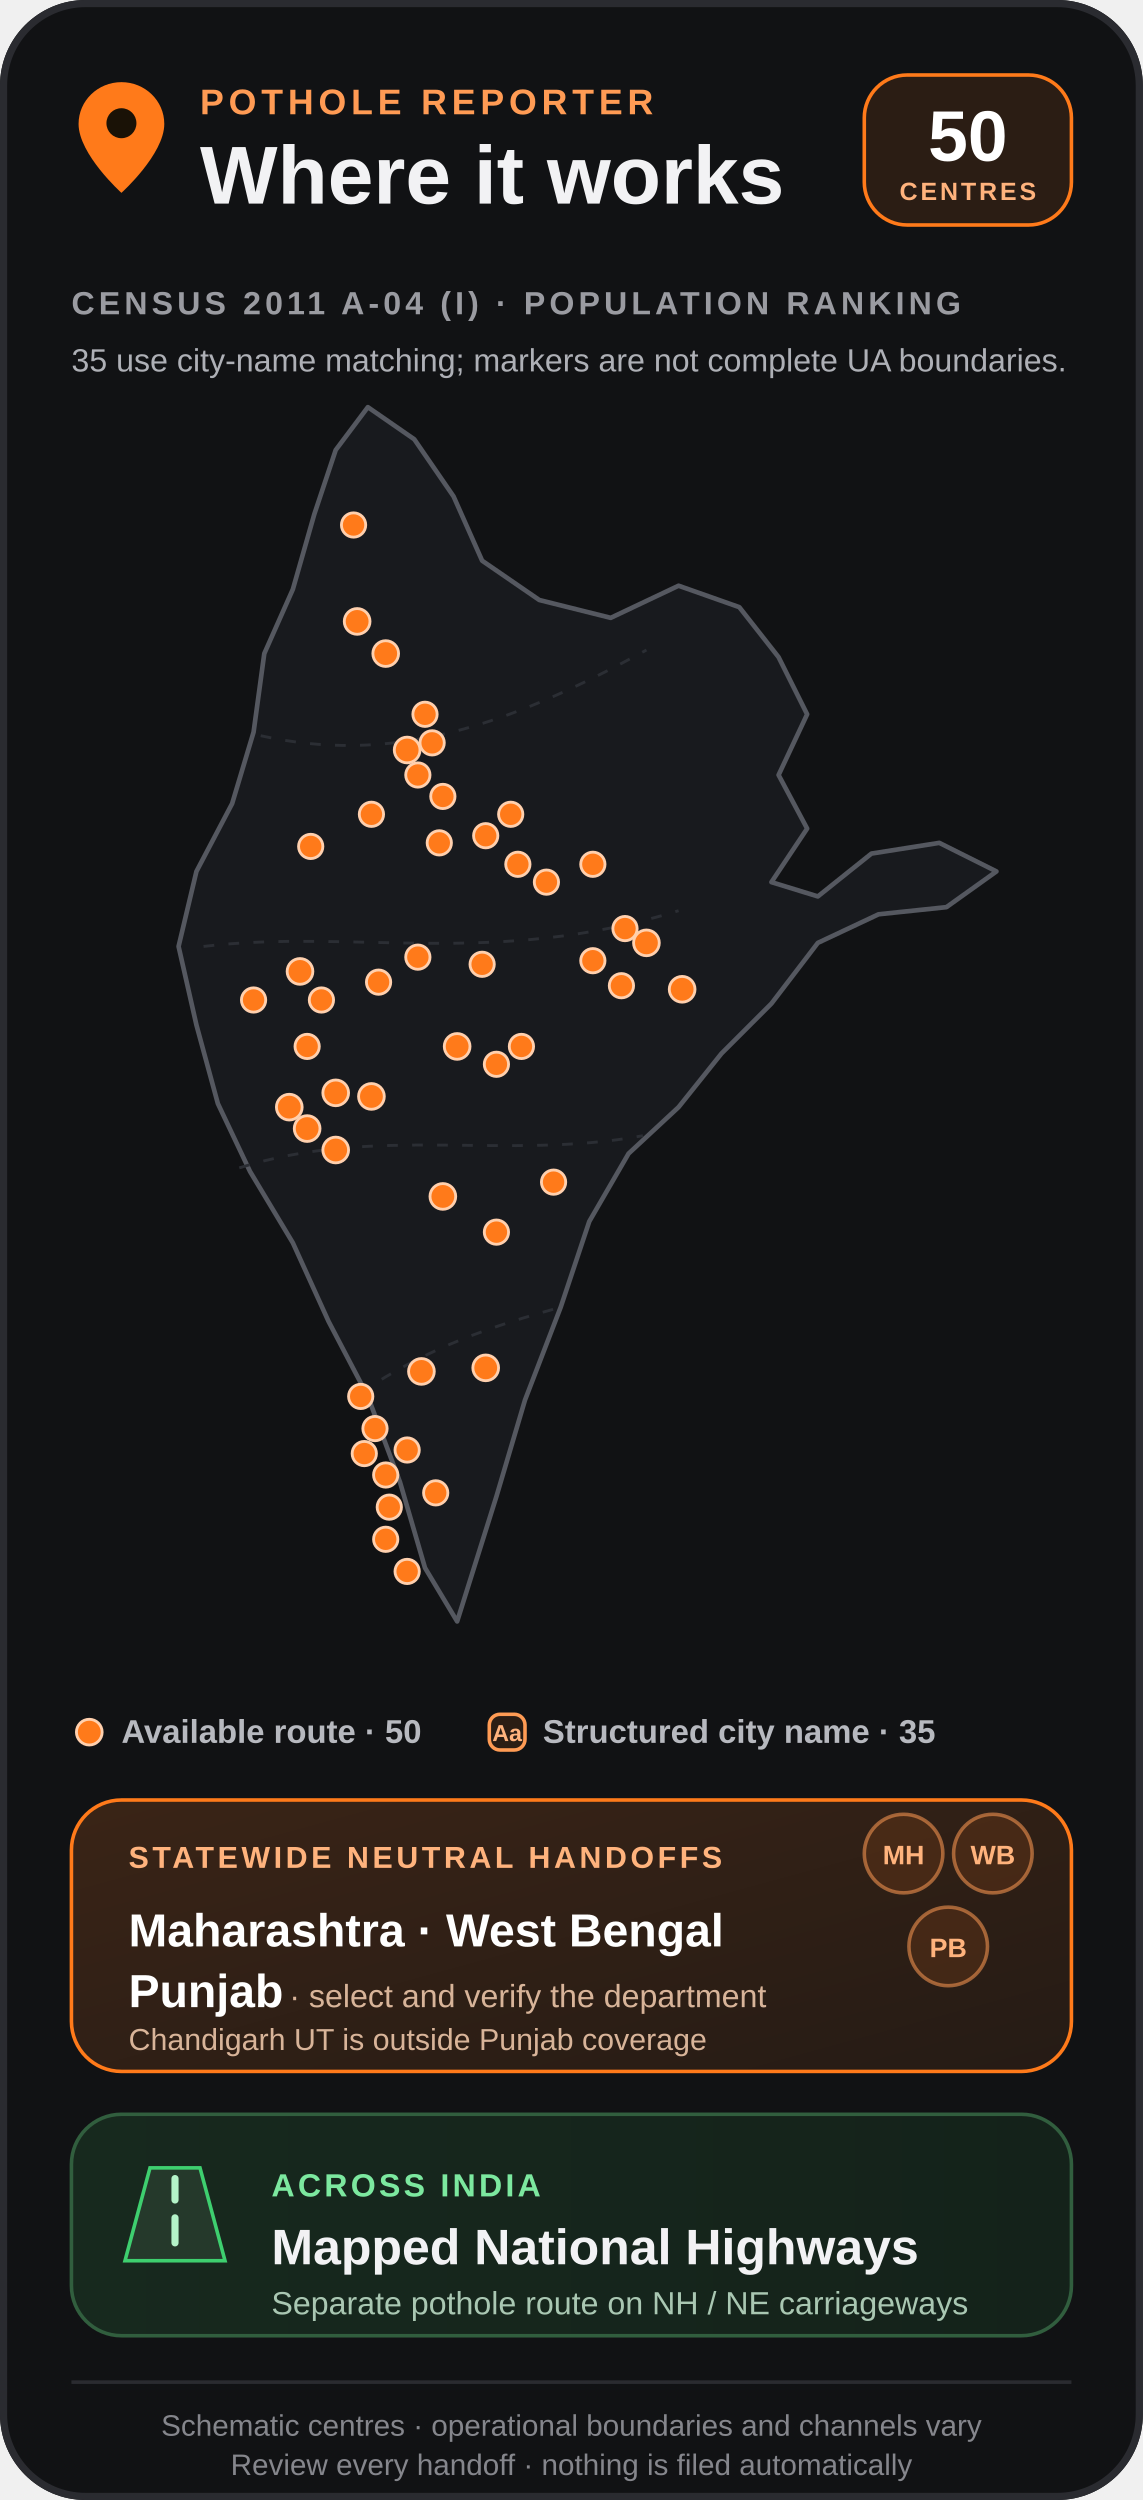
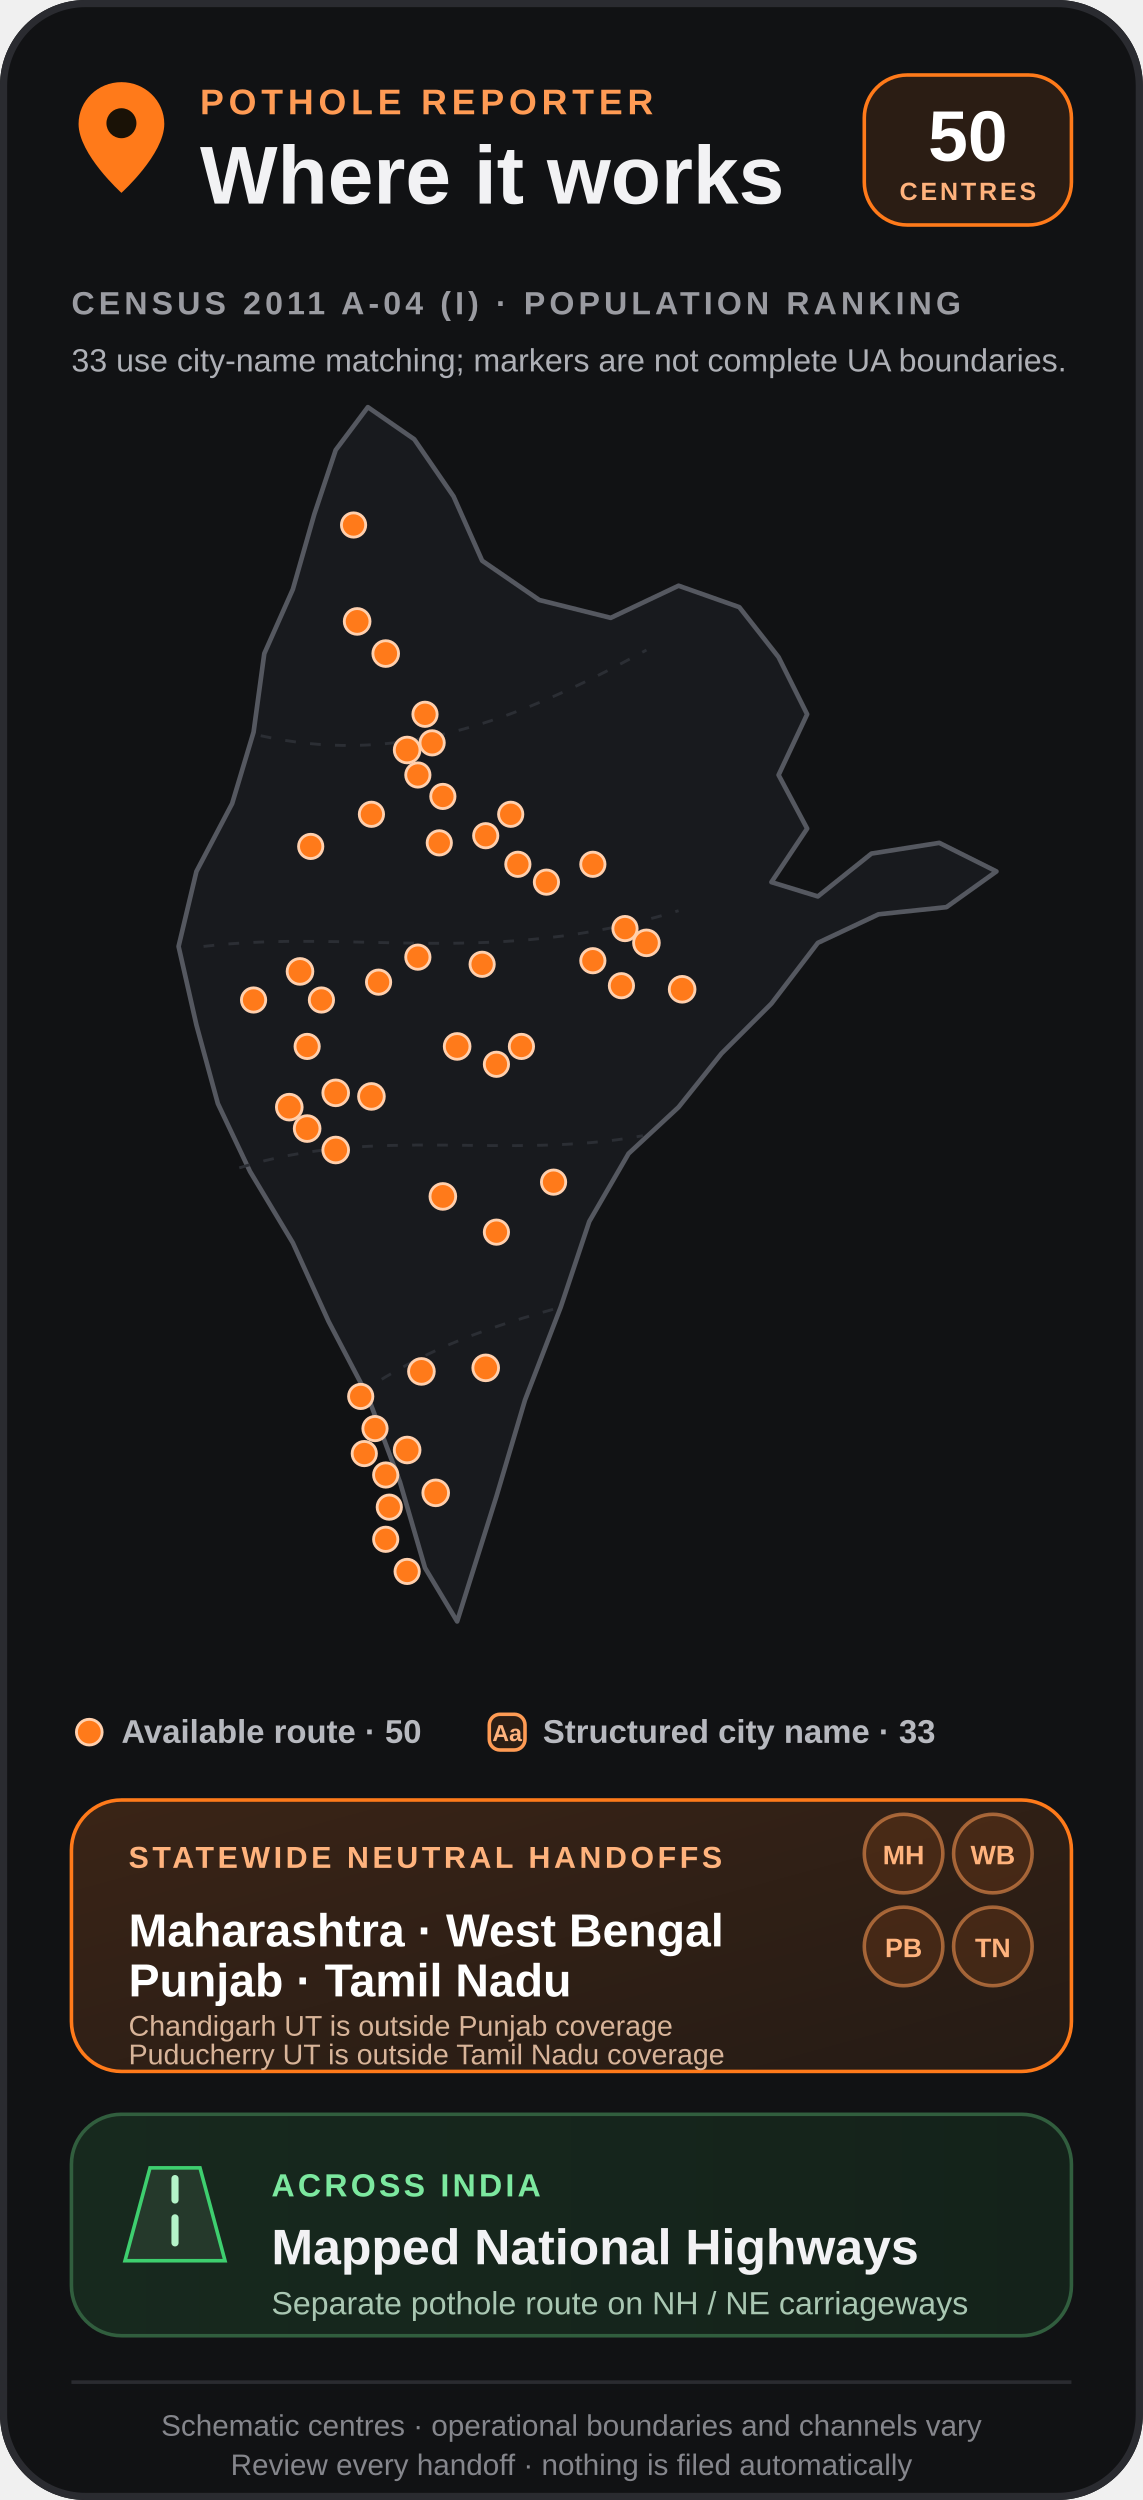
<svg xmlns="http://www.w3.org/2000/svg" width="320" height="700" viewBox="0 0 320 700" role="img" aria-labelledby="title description">
  <defs>
    <linearGradient id="state-card" x1="0" y1="0" x2="1" y2="1">
      <stop offset="0" stop-color="#3a2416" />
      <stop offset="1" stop-color="#251b15" />
    </linearGradient>
    <linearGradient id="road-card" x1="0" y1="0" x2="1" y2="0">
      <stop offset="0" stop-color="#17291e" />
      <stop offset="1" stop-color="#14221a" />
    </linearGradient>
    <style>
      text { font-family: -apple-system, BlinkMacSystemFont, "Segoe UI", Arial, sans-serif; }
      .eyebrow { fill: #ff9b54; font-size: 10px; font-weight: 700; letter-spacing: 1.35px; }
      .heading { fill: #f2f2f4; font-size: 23px; font-weight: 750; }
      .section { fill: #9a9ba1; font-size: 9px; font-weight: 700; letter-spacing: 1.15px; }
      .map-outline { fill: #181a1e; stroke: #555860; stroke-width: 1.3; stroke-linejoin: round; }
      .map-inner { fill: none; stroke: #2b2e34; stroke-width: 0.8; stroke-dasharray: 3 4; }
      .marker circle { vector-effect: non-scaling-stroke; }
      .marker.available circle { fill: #ff7a1a; stroke: #ffd0ae; stroke-width: 0.8; }
      .legend { fill: #b7b9bf; font-size: 9.2px; font-weight: 600; }
      .small { fill: #aeb0b6; font-size: 9px; font-weight: 500; }
    </style>
  </defs>
  <rect width="320" height="700" rx="24" fill="#111214" />
  <rect x="1" y="1" width="318" height="698" rx="23" fill="none" stroke="#2a2b30" stroke-width="2" />
  <g transform="translate(22 23)">
    <path d="M12 0C5.4 0 0 5.2 0 11.7 0 20.2 12 31 12 31s12-10.8 12-19.3C24 5.2 18.6 0 12 0Z" fill="#ff7a1a" />
    <circle cx="12" cy="11.5" r="4.2" fill="#1a1206" />
  </g>
  <text x="56" y="32" class="eyebrow">POTHOLE REPORTER</text>
  <text x="56" y="57" class="heading">Where it works</text>
  <g transform="translate(242 21)">
    <rect width="58" height="42" rx="12" fill="#2b1d14" stroke="#ff7a1a" />
    <text x="29" y="24" text-anchor="middle" fill="#ffffff" font-size="20" font-weight="800">50</text>
    <text x="29" y="35" text-anchor="middle" fill="#ffb37d" font-size="7" font-weight="800" letter-spacing="0.8">CENTRES</text>
  </g>
  <text x="20" y="88" class="section">CENSUS 2011 A-04 (I) · POPULATION RANKING</text>
-   <text x="20" y="104" class="small">35 use city-name matching; markers are not complete UA boundaries.</text>
+   <text x="20" y="104" class="small">33 use city-name matching; markers are not complete UA boundaries.</text>
  <g aria-label="Schematic map of India" transform="translate(0 40)">
    <path class="map-outline" d="M103 74 116 83 127 99 135 117 151 128 171 133 190 124 207 130 218 144 226 160 218 177 226 192 216 207 229 211 244 199 263 196 279 204 265 214 246 216 229 224 216 241 202 255 190 270 176 283 165 302 157 326 147 352 139 379 128 414 119 399 112 375 103 351 92 330 82 308 70 288 61 269 55 247 50 225 55 204 65 185 71 165 74 143 82 125 88 104 94 86Z" />
    <path class="map-inner" d="M73 166C109 174 141 164 181 142M57 225C99 220 138 231 190 215M67 287C105 275 142 285 180 278M101 350C120 337 139 331 157 326" />
    <g class="marker available" data-city-rank="1" data-city-id="mumbai" transform="translate(86 276)">
      <circle r="3.6" />
    </g>
    <g class="marker available" data-city-rank="2" data-city-id="delhi" transform="translate(114 170)">
      <circle r="3.6" />
    </g>
    <g class="marker available" data-city-rank="3" data-city-id="kolkata" transform="translate(191 237)">
      <circle r="3.6" />
    </g>
    <g class="marker available" data-city-rank="4" data-city-id="chennai" transform="translate(136 343)">
      <circle r="3.6" />
    </g>
    <g class="marker available" data-city-rank="5" data-city-id="bengaluru" transform="translate(118 344)">
      <circle r="3.6" />
    </g>
    <g class="marker available" data-city-rank="6" data-city-id="hyderabad" transform="translate(124 295)">
      <circle r="3.6" />
    </g>
    <g class="marker available" data-city-rank="7" data-city-id="ahmedabad" transform="translate(84 232)">
      <circle r="3.6" />
    </g>
    <g class="marker available" data-city-rank="8" data-city-id="pune" transform="translate(94 282)">
      <circle r="3.6" />
    </g>
    <g class="marker available" data-city-rank="9" data-city-id="surat" transform="translate(86 253)">
      <circle r="3.4" />
    </g>
    <g class="marker available" data-city-rank="10" data-city-id="jaipur" transform="translate(104 188)">
      <circle r="3.4" />
    </g>
    <g class="marker available" data-city-rank="11" data-city-id="kanpur" transform="translate(136 194)">
      <circle r="3.4" />
    </g>
    <g class="marker available" data-city-rank="12" data-city-id="lucknow" transform="translate(143 188)">
      <circle r="3.4" />
    </g>
    <g class="marker available" data-city-rank="13" data-city-id="nagpur" transform="translate(128 253)">
      <circle r="3.6" />
    </g>
    <g class="marker available" data-city-rank="14" data-city-id="ghaziabad" transform="translate(121 168)">
      <circle r="3.4" />
    </g>
    <g class="marker available" data-city-rank="15" data-city-id="indore" transform="translate(106 235)">
      <circle r="3.4" />
    </g>
    <g class="marker available" data-city-rank="16" data-city-id="coimbatore" transform="translate(114 366)">
-       <circle r="3.4" />
+       <circle r="3.6" />
    </g>
    <g class="marker available" data-city-rank="17" data-city-id="kochi" transform="translate(109 382)">
      <circle r="3.4" />
    </g>
    <g class="marker available" data-city-rank="18" data-city-id="patna" transform="translate(166 202)">
      <circle r="3.4" />
    </g>
    <g class="marker available" data-city-rank="19" data-city-id="kozhikode" transform="translate(105 360)">
      <circle r="3.4" />
    </g>
    <g class="marker available" data-city-rank="20" data-city-id="bhopal" transform="translate(117 228)">
      <circle r="3.4" />
    </g>
    <g class="marker available" data-city-rank="21" data-city-id="thrissur" transform="translate(108 373)">
      <circle r="3.4" />
    </g>
    <g class="marker available" data-city-rank="22" data-city-id="vadodara" transform="translate(90 240)">
      <circle r="3.4" />
    </g>
    <g class="marker available" data-city-rank="23" data-city-id="agra" transform="translate(124 183)">
      <circle r="3.4" />
    </g>
    <g class="marker available" data-city-rank="24" data-city-id="visakhapatnam" transform="translate(155 291)">
      <circle r="3.4" />
    </g>
    <g class="marker available" data-city-rank="25" data-city-id="malappuram" transform="translate(102 367)">
      <circle r="3.4" />
    </g>
    <g class="marker available" data-city-rank="26" data-city-id="thiruvananthapuram" transform="translate(114 400)">
      <circle r="3.4" />
    </g>
    <g class="marker available" data-city-rank="27" data-city-id="kannur" transform="translate(101 351)">
      <circle r="3.4" />
    </g>
    <g class="marker available" data-city-rank="28" data-city-id="ludhiana" transform="translate(108 143)">
      <circle r="3.6" />
    </g>
    <g class="marker available" data-city-rank="29" data-city-id="nashik" transform="translate(94 266)">
      <circle r="3.6" />
    </g>
    <g class="marker available" data-city-rank="30" data-city-id="vijayawada" transform="translate(139 305)">
      <circle r="3.4" />
    </g>
    <g class="marker available" data-city-rank="31" data-city-id="madurai" transform="translate(122 378)">
-       <circle r="3.4" />
+       <circle r="3.6" />
    </g>
    <g class="marker available" data-city-rank="32" data-city-id="varanasi" transform="translate(153 207)">
      <circle r="3.4" />
    </g>
    <g class="marker available" data-city-rank="33" data-city-id="meerut" transform="translate(119 160)">
      <circle r="3.4" />
    </g>
    <g class="marker available" data-city-rank="34" data-city-id="faridabad" transform="translate(117 177)">
      <circle r="3.4" />
    </g>
    <g class="marker available" data-city-rank="35" data-city-id="rajkot" transform="translate(71 240)">
      <circle r="3.4" />
    </g>
    <g class="marker available" data-city-rank="36" data-city-id="jamshedpur" transform="translate(174 236)">
      <circle r="3.4" />
    </g>
    <g class="marker available" data-city-rank="37" data-city-id="jabalpur" transform="translate(135 230)">
      <circle r="3.4" />
    </g>
    <g class="marker available" data-city-rank="38" data-city-id="srinagar" transform="translate(99 107)">
      <circle r="3.4" />
    </g>
    <g class="marker available" data-city-rank="39" data-city-id="asansol" transform="translate(181 224)">
      <circle r="3.6" />
    </g>
    <g class="marker available" data-city-rank="40" data-city-id="vasai-virar" transform="translate(81 270)">
      <circle r="3.6" />
    </g>
    <g class="marker available" data-city-rank="41" data-city-id="prayagraj" transform="translate(145 202)">
      <circle r="3.4" />
    </g>
    <g class="marker available" data-city-rank="42" data-city-id="dhanbad" transform="translate(175 220)">
      <circle r="3.4" />
    </g>
    <g class="marker available" data-city-rank="43" data-city-id="chhatrapati-sambhajinagar" transform="translate(104 267)">
      <circle r="3.6" />
    </g>
    <g class="marker available" data-city-rank="44" data-city-id="amritsar" transform="translate(100 134)">
      <circle r="3.6" />
    </g>
    <g class="marker available" data-city-rank="45" data-city-id="jodhpur" transform="translate(87 197)">
      <circle r="3.4" />
    </g>
    <g class="marker available" data-city-rank="46" data-city-id="ranchi" transform="translate(166 229)">
      <circle r="3.4" />
    </g>
    <g class="marker available" data-city-rank="47" data-city-id="raipur" transform="translate(146 253)">
      <circle r="3.4" />
    </g>
    <g class="marker available" data-city-rank="48" data-city-id="kollam" transform="translate(108 391)">
      <circle r="3.4" />
    </g>
    <g class="marker available" data-city-rank="49" data-city-id="gwalior" transform="translate(123 196)">
      <circle r="3.4" />
    </g>
    <g class="marker available" data-city-rank="50" data-city-id="durg-bhilai" transform="translate(139 258)">
      <circle r="3.4" />
    </g>
  </g>
  <g transform="translate(20 480)">
    <circle cx="5" cy="5" r="3.6" fill="#ff7a1a" stroke="#ffd0ae" stroke-width="0.8" />
    <text x="14" y="8" class="legend">Available route · 50</text>
    <rect x="117" y="0" width="10" height="10" rx="3" fill="#2b1d14" stroke="#ff9b54" />
    <text x="122" y="7.5" text-anchor="middle" fill="#ffb37d" font-size="6.5" font-weight="800">Aa</text>
-     <text x="132" y="8" class="legend">Structured city name · 35</text>
+     <text x="132" y="8" class="legend">Structured city name · 33</text>
  </g>
  <rect x="20" y="504" width="280" height="76" rx="14" fill="url(#state-card)" stroke="#ff7a1a" />
  <text x="36" y="523" fill="#ffb37d" font-size="8.5" font-weight="800" letter-spacing="1">STATEWIDE NEUTRAL HANDOFFS</text>
  <text x="36" y="545" fill="#ffffff" font-size="13" font-weight="750">Maharashtra · West Bengal</text>
-   <text x="36" y="562" fill="#ffffff" font-size="13" font-weight="750">Punjab</text>
-   <text x="81" y="562" fill="#d8b499" font-size="9">· select and verify the department</text>
-   <text x="36" y="574" fill="#d8b499" font-size="8.5">Chandigarh UT is outside Punjab coverage</text>
+   <text x="36" y="559" fill="#ffffff" font-size="13" font-weight="750">Punjab · Tamil Nadu</text>
+   <text x="36" y="570" fill="#d8b499" font-size="8">Chandigarh UT is outside Punjab coverage</text>
+   <text x="36" y="578" fill="#d8b499" font-size="8">Puducherry UT is outside Tamil Nadu coverage</text>
  <g transform="translate(253 519)">
    <circle cx="0" cy="0" r="11" fill="#ff7a1a" fill-opacity="0.12" stroke="#ff9b54" stroke-opacity="0.55" />
    <text x="0" y="3" text-anchor="middle" fill="#ffb37d" font-size="7.5" font-weight="800">MH</text>
    <circle cx="25" cy="0" r="11" fill="#ff7a1a" fill-opacity="0.12" stroke="#ff9b54" stroke-opacity="0.55" />
    <text x="25" y="3" text-anchor="middle" fill="#ffb37d" font-size="7.5" font-weight="800">WB</text>
-     <circle cx="12.5" cy="26" r="11" fill="#ff7a1a" fill-opacity="0.12" stroke="#ff9b54" stroke-opacity="0.55" />
-     <text x="12.5" y="29" text-anchor="middle" fill="#ffb37d" font-size="7.5" font-weight="800">PB</text>
+     <circle cx="0" cy="26" r="11" fill="#ff7a1a" fill-opacity="0.12" stroke="#ff9b54" stroke-opacity="0.55" />
+     <text x="0" y="29" text-anchor="middle" fill="#ffb37d" font-size="7.5" font-weight="800">PB</text>
+     <circle cx="25" cy="26" r="11" fill="#ff7a1a" fill-opacity="0.12" stroke="#ff9b54" stroke-opacity="0.55" />
+     <text x="25" y="29" text-anchor="middle" fill="#ffb37d" font-size="7.5" font-weight="800">TN</text>
  </g>
  <rect x="20" y="592" width="280" height="62" rx="14" fill="url(#road-card)" stroke="#315e3e" />
  <g transform="translate(35 607)">
    <path d="M0 26 7 0h14l7 26Z" fill="#25392b" stroke="#3ecf6f" />
    <path d="M14 3v6m0 5v7" stroke="#b4f3c8" stroke-width="2" stroke-linecap="round" />
  </g>
  <text x="76" y="615" fill="#7ce89f" font-size="9" font-weight="800" letter-spacing="0.9">ACROSS INDIA</text>
  <text x="76" y="634" fill="#f2f2f4" font-size="14" font-weight="750">Mapped National Highways</text>
  <text x="76" y="648" fill="#a9c7b2" font-size="9">Separate pothole route on NH / NE carriageways</text>
  <line x1="20" y1="667" x2="300" y2="667" stroke="#2a2b30" />
  <text x="160" y="682" text-anchor="middle" fill="#85868c" font-size="8.3">Schematic centres · operational boundaries and channels vary</text>
  <text x="160" y="693" text-anchor="middle" fill="#85868c" font-size="8.3">Review every handoff · nothing is filed automatically</text>
</svg>
